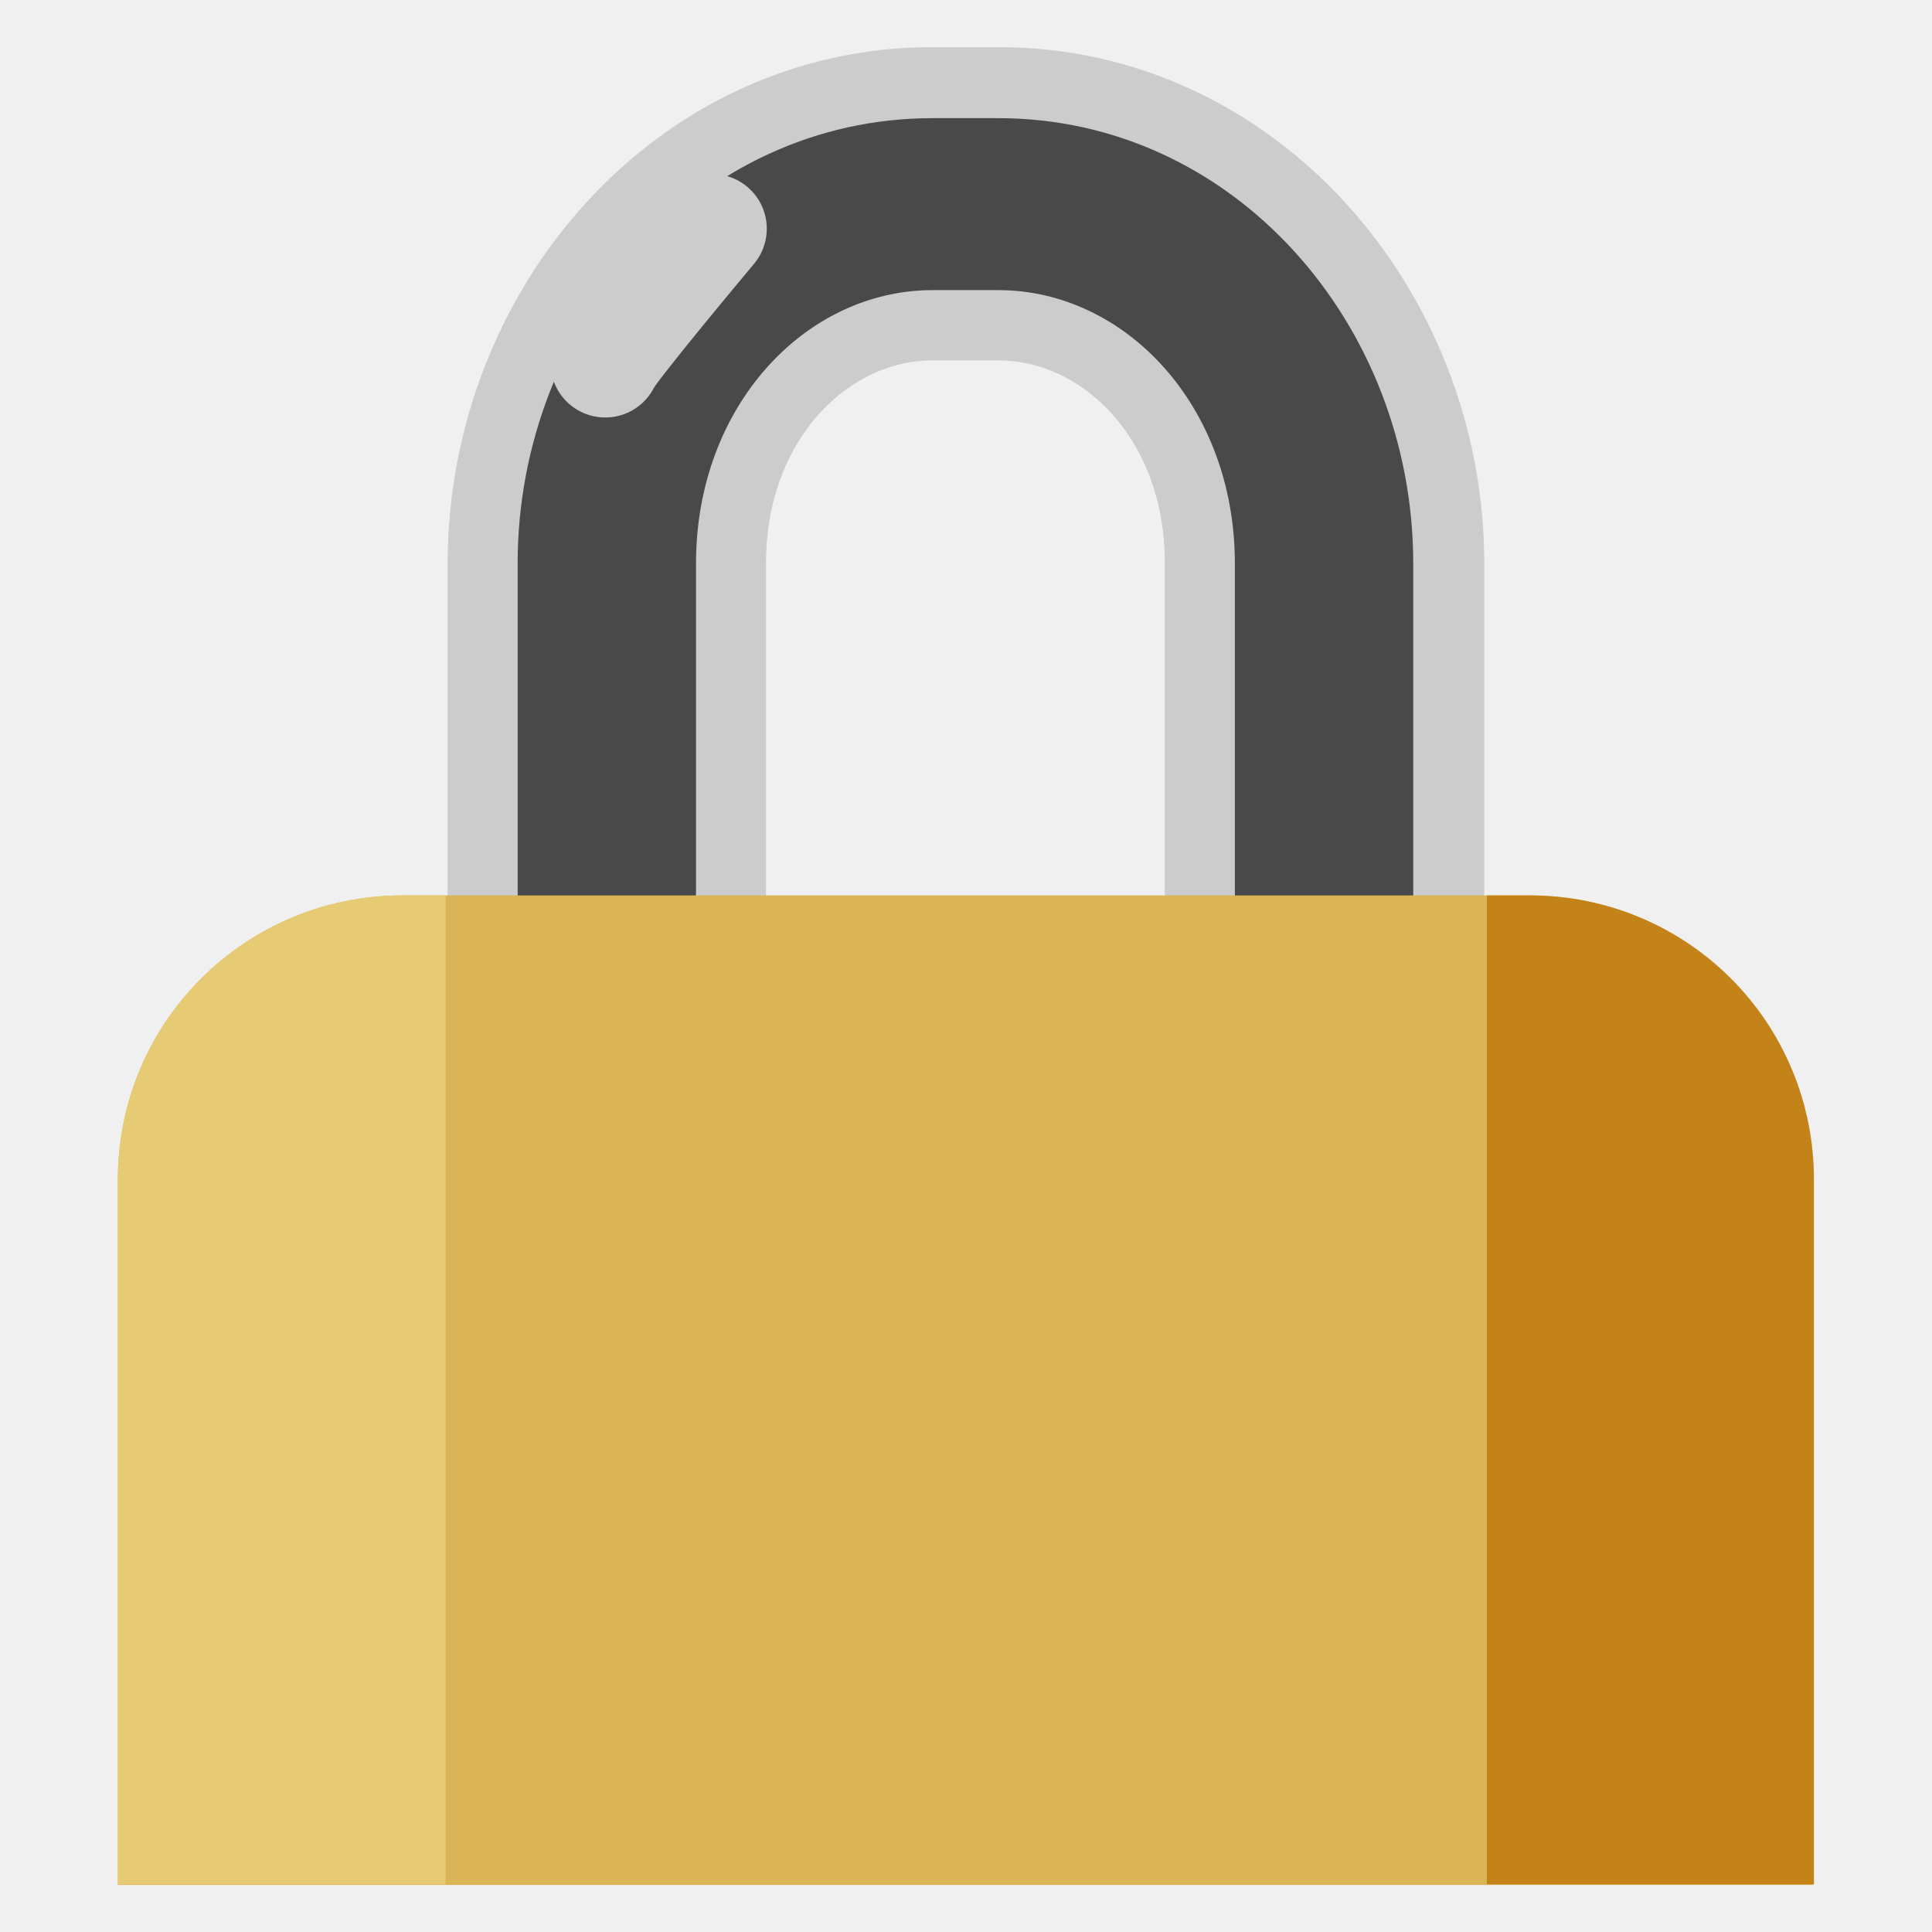
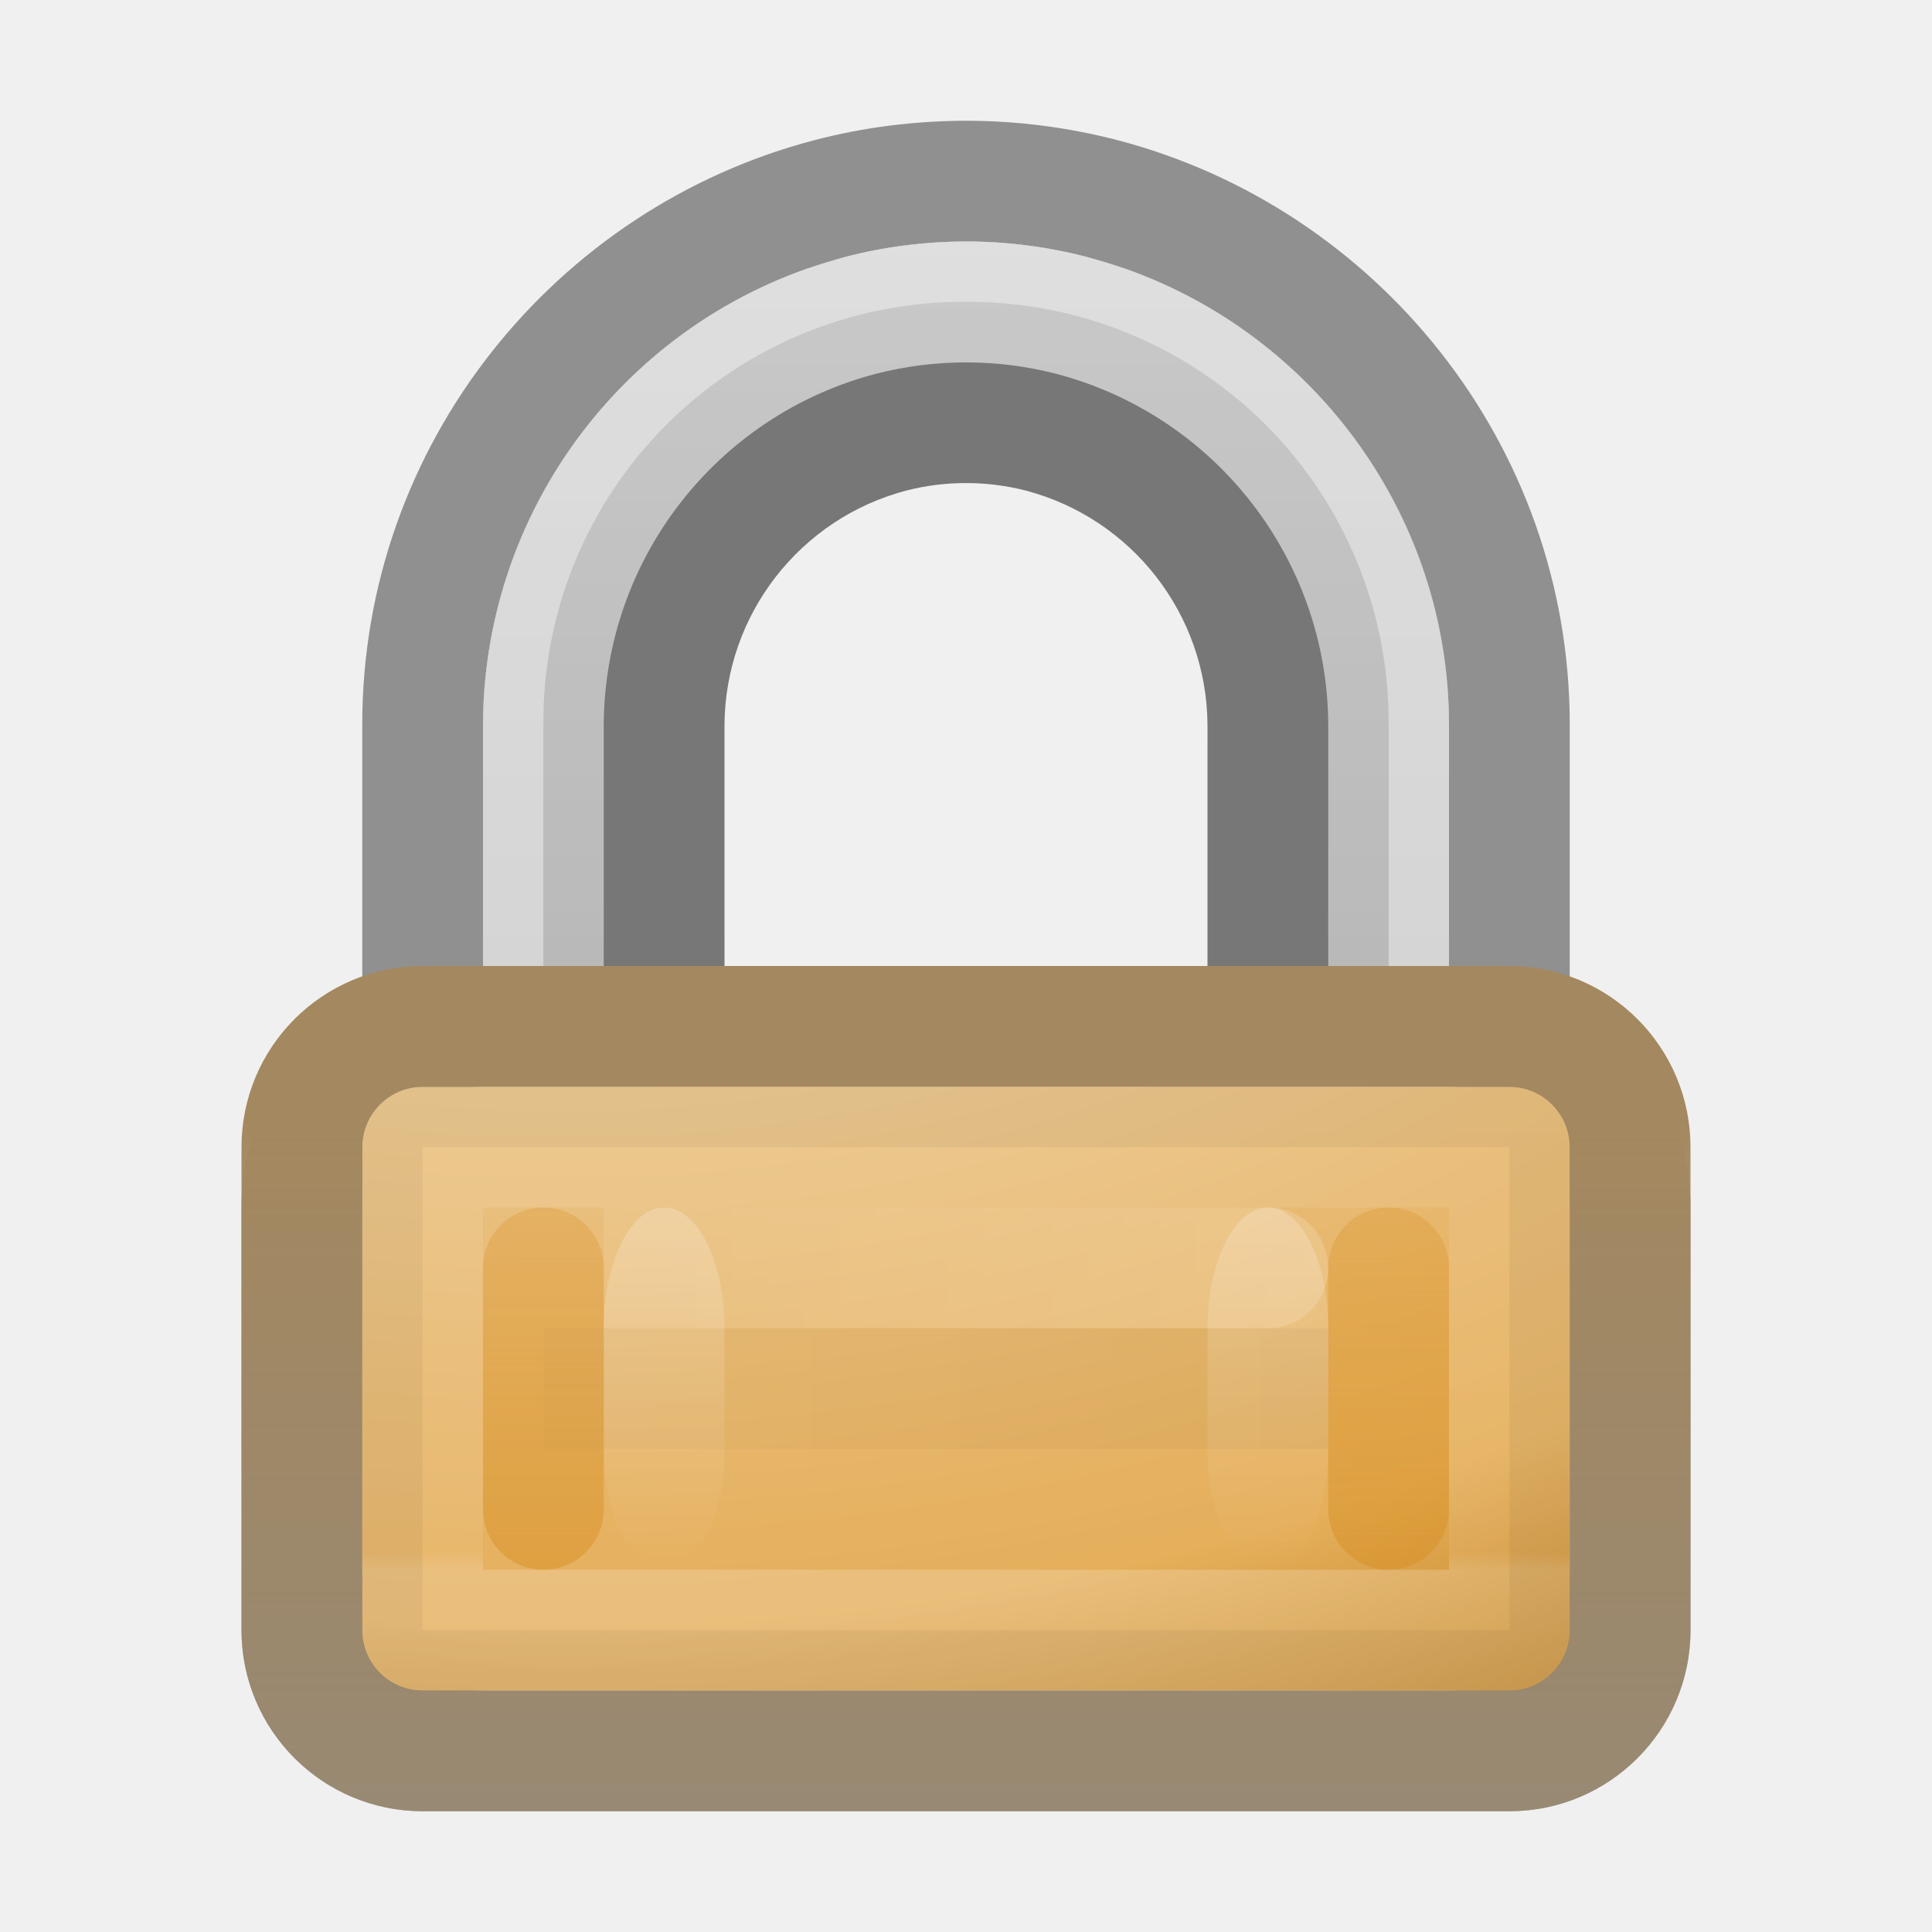
- <svg xmlns="http://www.w3.org/2000/svg" width="4.233mm" height="4.233mm" viewBox="0 0 4.233 4.233" version="1.1" id="svg35991">
-   <defs id="defs35985" />
-   <g id="layer1" transform="translate(278.1966,110.5617)">
-     <g id="g36636" transform="matrix(1.380965,0,0,1.380965,106.2419,42.22364)">
-       <path style="fill:#dbb458;fill-opacity:1;stroke:none;stroke-width:0.219;stroke-linecap:round;stroke-linejoin:round;stroke-miterlimit:4;stroke-dasharray:none;stroke-opacity:1;paint-order:stroke markers fill" d="m -277.353,-110.17 c -0.093,0.116 -0.151,0.265 -0.151,0.427 v 0.528 c -4.4e-4,0.094 -0.077,0.169 -0.17,0.169 h -0.071 c -0.159,0 -0.281,0.122 -0.281,0.282 v 0.164 h 1.539 v -0.455 c -0.016,0.005 -0.031,0.009 -0.048,0.009 h -0.634 c -0.093,-4.4e-4 -0.169,-0.075 -0.169,-0.169 v -0.528 c 0,-0.186 0.091,-0.343 0.223,-0.427 z" id="path97808-4" />
-       <g id="g97518-15-6" transform="matrix(0.8473083,0,0,0.8473083,-350.9938,-164.1787)">
-         <path style="color:#000000;font-style:normal;font-variant:normal;font-weight:normal;font-stretch:normal;font-size:medium;line-height:normal;font-family:sans-serif;font-variant-ligatures:normal;font-variant-position:normal;font-variant-caps:normal;font-variant-numeric:normal;font-variant-alternates:normal;font-variant-east-asian:normal;font-feature-settings:normal;font-variation-settings:normal;text-indent:0;text-align:start;text-decoration:none;text-decoration-line:none;text-decoration-style:solid;text-decoration-color:#000000;letter-spacing:normal;word-spacing:normal;text-transform:none;writing-mode:lr-tb;direction:ltr;text-orientation:mixed;dominant-baseline:auto;baseline-shift:baseline;text-anchor:start;white-space:normal;shape-padding:0;shape-margin:0;inline-size:0;clip-rule:nonzero;display:inline;overflow:visible;visibility:visible;isolation:auto;mix-blend-mode:normal;color-interpolation:sRGB;color-interpolation-filters:linearRGB;solid-color:#000000;solid-opacity:1;vector-effect:none;fill:#494949;fill-opacity:1;fill-rule:nonzero;stroke:#cccccc;stroke-width:0.131;stroke-linecap:round;stroke-linejoin:round;stroke-miterlimit:4;stroke-dasharray:none;stroke-dashoffset:0;stroke-opacity:1;paint-order:fill markers stroke;color-rendering:auto;image-rendering:auto;shape-rendering:auto;text-rendering:auto;enable-background:accumulate;stop-color:#000000" d="m 87.441,63.346 c -0.48,0 -0.842,0.42 -0.842,0.901 v 0.647 c 0,0.481 0.362,0.901 0.842,0.901 h 0.123 c 0.48,0 0.843,-0.42 0.843,-0.901 v -0.647 c 0,-0.481 -0.364,-0.901 -0.843,-0.901 z m 0,0.454 h 0.123 c 0.197,0 0.378,0.18 0.378,0.447 v 0.647 c 0,0.266 -0.181,0.448 -0.378,0.448 h -0.123 c -0.197,0 -0.378,-0.182 -0.378,-0.448 v -0.647 c 0,-0.266 0.181,-0.447 0.378,-0.447 z" id="path97512-4-3" />
-         <g id="path97514-1-3" style="opacity:1">
-           <path style="color:#000000;font-style:normal;font-variant:normal;font-weight:normal;font-stretch:normal;font-size:medium;line-height:normal;font-family:sans-serif;font-variant-ligatures:normal;font-variant-position:normal;font-variant-caps:normal;font-variant-numeric:normal;font-variant-alternates:normal;font-variant-east-asian:normal;font-feature-settings:normal;font-variation-settings:normal;text-indent:0;text-align:start;text-decoration:none;text-decoration-line:none;text-decoration-style:solid;text-decoration-color:#000000;letter-spacing:normal;word-spacing:normal;text-transform:none;writing-mode:lr-tb;direction:ltr;text-orientation:mixed;dominant-baseline:auto;baseline-shift:baseline;text-anchor:start;white-space:normal;shape-padding:0;shape-margin:0;inline-size:0;clip-rule:nonzero;display:inline;overflow:visible;visibility:visible;isolation:auto;mix-blend-mode:normal;color-interpolation:sRGB;color-interpolation-filters:linearRGB;solid-color:#000000;solid-opacity:1;vector-effect:none;fill:#494949;fill-opacity:1;fill-rule:nonzero;stroke:none;stroke-width:0.131;stroke-linecap:round;stroke-linejoin:round;stroke-miterlimit:4;stroke-dasharray:none;stroke-dashoffset:0;stroke-opacity:1;paint-order:fill markers stroke;color-rendering:auto;image-rendering:auto;shape-rendering:auto;text-rendering:auto;enable-background:accumulate;stop-color:#000000;stop-opacity:1" d="m 87.441,63.346 c -0.48,0 -0.842,0.42 -0.842,0.901 v 0.647 c 0,0.481 0.362,0.901 0.842,0.901 h 0.123 c 0.48,0 0.843,-0.42 0.843,-0.901 v -0.647 c 0,-0.481 -0.364,-0.901 -0.843,-0.901 z m 0,0.454 h 0.123 c 0.197,0 0.378,0.18 0.378,0.447 v 0.647 c 0,0.266 -0.181,0.448 -0.378,0.448 h -0.123 c -0.197,0 -0.378,-0.182 -0.378,-0.448 v -0.647 c 0,-0.266 0.181,-0.447 0.378,-0.447 z" id="path97532-5-4" />
-           <path style="color:#000000;font-style:normal;font-variant:normal;font-weight:normal;font-stretch:normal;font-size:medium;line-height:normal;font-family:sans-serif;font-variant-ligatures:normal;font-variant-position:normal;font-variant-caps:normal;font-variant-numeric:normal;font-variant-alternates:normal;font-variant-east-asian:normal;font-feature-settings:normal;font-variation-settings:normal;text-indent:0;text-align:start;text-decoration:none;text-decoration-line:none;text-decoration-style:solid;text-decoration-color:#000000;letter-spacing:normal;word-spacing:normal;text-transform:none;writing-mode:lr-tb;direction:ltr;text-orientation:mixed;dominant-baseline:auto;baseline-shift:baseline;text-anchor:start;white-space:normal;shape-padding:0;shape-margin:0;inline-size:0;clip-rule:nonzero;display:inline;overflow:visible;visibility:visible;isolation:auto;mix-blend-mode:normal;color-interpolation:sRGB;color-interpolation-filters:linearRGB;solid-color:#000000;solid-opacity:1;vector-effect:none;fill:#cccccc;fill-opacity:1;fill-rule:nonzero;stroke:none;stroke-linecap:round;stroke-linejoin:round;stroke-miterlimit:4;stroke-dasharray:none;stroke-dashoffset:0;stroke-opacity:1;paint-order:fill markers stroke;color-rendering:auto;image-rendering:auto;shape-rendering:auto;text-rendering:auto;enable-background:accumulate;stop-color:#000000;stop-opacity:1" d="m 87.441,63.279 c -0.518,0 -0.908,0.453 -0.908,0.967 v 0.646 c 0,0.514 0.39,0.967 0.908,0.967 h 0.123 c 0.518,0 0.91,-0.453 0.91,-0.967 v -0.646 c 0,-0.514 -0.392,-0.967 -0.91,-0.967 z m 0,0.133 h 0.123 c 0.441,0 0.777,0.386 0.777,0.834 v 0.646 c 0,0.448 -0.336,0.836 -0.777,0.836 h -0.123 c -0.441,0 -0.777,-0.388 -0.777,-0.836 v -0.646 c 0,-0.448 0.336,-0.834 0.777,-0.834 z m 0,0.322 c -0.237,0 -0.443,0.216 -0.443,0.512 v 0.646 c 0,0.296 0.206,0.514 0.443,0.514 h 0.123 c 0.237,0 0.443,-0.218 0.443,-0.514 v -0.646 c 0,-0.296 -0.206,-0.512 -0.443,-0.512 z m 0,0.131 h 0.123 c 0.157,0 0.312,0.144 0.312,0.381 v 0.646 c 0,0.237 -0.156,0.383 -0.312,0.383 h -0.123 c -0.157,0 -0.312,-0.146 -0.312,-0.383 v -0.646 c 0,-0.237 0.156,-0.381 0.312,-0.381 z" id="path97534-5-4" />
-         </g>
-         <path style="fill:none;stroke:#cccccc;stroke-width:0.205;stroke-linecap:round;stroke-linejoin:miter;stroke-miterlimit:4;stroke-dasharray:none;stroke-opacity:1" d="m 86.828,63.87 c 0.003,-0.016 0.2,-0.251 0.2,-0.251" id="path97516-4-3" />
-       </g>
-       <path style="fill:#dbb458;fill-opacity:1;stroke:none;stroke-width:0.219;stroke-linecap:round;stroke-linejoin:round;stroke-miterlimit:4;stroke-dasharray:none;stroke-opacity:1;paint-order:stroke markers fill" d="m -277.745,-109.216 c -0.25,0 -0.452,0.201 -0.452,0.452 v 1.118 h 2.69 v -1.118 c 0,-0.25 -0.201,-0.452 -0.451,-0.452 z" id="path97520-9-9" />
-       <path style="fill:#c48319;fill-opacity:1;stroke:none;stroke-width:0.219;stroke-linecap:round;stroke-linejoin:round;stroke-miterlimit:4;stroke-dasharray:none;stroke-opacity:1;paint-order:stroke markers fill" d="m -276.025,-109.216 v 1.569 h 0.519 v -1.118 c 0,-0.25 -0.201,-0.451 -0.451,-0.451 z" id="path97522-8-7" />
-       <path style="fill:#e6ca74;fill-opacity:1;stroke:none;stroke-width:0.219;stroke-linecap:round;stroke-linejoin:round;stroke-miterlimit:4;stroke-dasharray:none;stroke-opacity:1;paint-order:stroke markers fill" d="m -277.745,-109.216 c -0.25,0 -0.452,0.201 -0.452,0.451 v 1.118 h 0.52 v -1.569 z" id="path97524-3-2" />
-     </g>
+ <svg xmlns="http://www.w3.org/2000/svg" width="16" height="16" fill="none" viewBox="0 0 16 16">
+   <path fill="#000" fill-rule="evenodd" d="M8 1c.43 0 .85.056 1.252.16C11.399 1.72 13 3.677 13 6v2.27c.597.345 1 .99 1 1.73v3.5a1.5 1.5 0 0 1-1.5 1.5h-9A1.5 1.5 0 0 1 2 13.5V10c0-.74.403-1.385 1-1.73V6c0-2.323 1.601-4.281 3.748-4.84Q7.351 1.002 8 1m0 1q-.519.002-1 .128l-.317.097A4.02 4.02 0 0 0 4 6v3a1 1 0 0 0-1 1v3a1 1 0 0 0 1 1h8a1 1 0 0 0 1-1v-3a1 1 0 0 0-1-1V6a4.02 4.02 0 0 0-2.683-3.775L9 2.128A4 4 0 0 0 8 2" clip-rule="evenodd" opacity=".4" />
+   <path fill="url(#a)" d="M3.5 14h9a.5.5 0 0 0 .5-.5v-4a.5.5 0 0 0-.5-.5h-9a.5.5 0 0 0-.5.5v4a.5.5 0 0 0 .5.5" />
+   <path stroke="url(#b)" stroke-linejoin="round" d="M12.5 9.5h-9v4h9z" opacity=".5" />
+   <path stroke="url(#c)" d="M12.5 8.5h-9a1 1 0 0 0-1 1v4a1 1 0 0 0 1 1h9a1 1 0 0 0 1-1v-4a1 1 0 0 0-1-1Z" />
+   <path fill="url(#d)" d="M10.5 10a.5.5 0 0 1 0 1zm-5.5.5V10h5.5v1H5z" opacity=".2" />
+   <g opacity=".05">
+     <mask id="e" fill="#fff">
+       <path d="M12.5 9h-9a.5.5 0 0 0-.5.5v4a.5.5 0 0 0 .5.5h9a.5.5 0 0 0 .5-.5v-4a.5.5 0 0 0-.5-.5" />
+     </mask>
+     <path stroke="#000" d="M12.5 9h-9a.5.5 0 0 0-.5.5v4a.5.5 0 0 0 .5.5h9a.5.5 0 0 0 .5-.5v-4a.5.5 0 0 0-.5-.5Z" mask="url(#e)" />
  </g>
+   <path stroke="url(#f)" stroke-linecap="square" d="M5 11.5h5.5" opacity=".05" />
+   <path fill="url(#g)" d="M6 12c0 .553-.224 1-.5 1s-.5-.447-.5-1v-1c0-.552.224-1 .5-1s.5.448.5 1z" opacity=".5" />
+   <path fill="url(#h)" d="M5 10.5a.5.5 0 0 0-1 0v2a.5.5 0 0 0 1 0z" opacity=".5" />
+   <path fill="url(#i)" d="M12 10.5a.5.5 0 0 0-1 0v2a.5.5 0 0 0 1 0z" opacity=".5" />
+   <path fill="url(#j)" d="M11 12c0 .553-.224 1-.5 1s-.5-.447-.5-1v-1c0-.552.224-1 .5-1s.5.448.5 1z" opacity=".5" />
+   <g opacity=".6">
+     <path fill="url(#k)" d="M8 2c.344 0 .68.045 1 .128 1.721.448 3 2.02 3 3.872v2h-2V6a2.02 2.02 0 0 0-1.504-1.937 2 2 0 0 0-.992 0A2.02 2.02 0 0 0 6 6v2H4V6a4.02 4.02 0 0 1 3-3.872Q7.482 2.002 8 2" />
+     <path fill="#272727" d="M8 2c.344 0 .68.045 1 .128 1.721.448 3 2.02 3 3.872v2h-2V6a2.02 2.02 0 0 0-1.504-1.937 2 2 0 0 0-.992 0A2.02 2.02 0 0 0 6 6v2H4V6a4.02 4.02 0 0 1 3-3.872Q7.482 2.002 8 2" />
+   </g>
+   <path fill="url(#l)" d="M8 2c.344 0 .68.045 1 .128 1.721.448 3 2.02 3 3.872v2h-1V6a3.02 3.02 0 0 0-2.252-2.904 3 3 0 0 0-1.496 0A3.02 3.02 0 0 0 5 6v2H4V6a4.02 4.02 0 0 1 3-3.872Q7.482 2.002 8 2" opacity=".6" />
+   <path fill="#fff" d="M8 2c.344 0 .68.045 1 .128 1.721.448 3 2.02 3 3.872v2h-.5V6A3.476 3.476 0 0 0 8 2.5 3.476 3.476 0 0 0 4.5 6v2H4V6a4.02 4.02 0 0 1 3-3.872Q7.482 2.002 8 2" opacity=".4" />
+   <defs>
+     <linearGradient id="b" x1="9.321" x2="9.321" y1="1.818" y2="13.007" gradientUnits="userSpaceOnUse">
+       <stop stop-color="#fff" />
+       <stop offset=".033" stop-color="#fff" stop-opacity=".235" />
+       <stop offset=".986" stop-color="#fff" stop-opacity=".157" />
+       <stop offset="1" stop-color="#fff" stop-opacity=".392" />
+     </linearGradient>
+     <linearGradient id="c" x1="8.494" x2="8.494" y1="9.25" y2="15.25" gradientUnits="userSpaceOnUse">
+       <stop stop-color="#a4885f" />
+       <stop offset="1" stop-color="#a08358" stop-opacity=".5" />
+     </linearGradient>
+     <linearGradient id="d" x1="13.592" x2="-1.46" y1="15857" y2="15857" gradientUnits="userSpaceOnUse">
+       <stop stop-color="#fff" />
+       <stop offset="1" stop-color="#fff" stop-opacity="0" />
+     </linearGradient>
+     <linearGradient id="f" x1="13.592" x2="-1.46" y1="11.5" y2="11.5" gradientUnits="userSpaceOnUse">
+       <stop />
+       <stop offset="1" stop-opacity="0" />
+     </linearGradient>
+     <linearGradient id="g" x1="5.833" x2="5.833" y1="6" y2="13" gradientUnits="userSpaceOnUse">
+       <stop stop-color="#fff" />
+       <stop offset="1" stop-color="#fff" stop-opacity="0" />
+     </linearGradient>
+     <linearGradient id="h" x1="4.833" x2="4.833" y1="13" y2="6" gradientUnits="userSpaceOnUse">
+       <stop stop-color="#d88f22" />
+       <stop offset="1" stop-color="#d88f22" stop-opacity="0" />
+     </linearGradient>
+     <linearGradient id="i" x1="11.833" x2="11.833" y1="13" y2="6" gradientUnits="userSpaceOnUse">
+       <stop stop-color="#d88f22" />
+       <stop offset="1" stop-color="#d88f22" stop-opacity="0" />
+     </linearGradient>
+     <linearGradient id="j" x1="10.833" x2="10.833" y1="6" y2="13" gradientUnits="userSpaceOnUse">
+       <stop stop-color="#fff" />
+       <stop offset="1" stop-color="#fff" stop-opacity="0" />
+     </linearGradient>
+     <linearGradient id="k" x1="8" x2="8" y1="3" y2="9" gradientUnits="userSpaceOnUse">
+       <stop stop-color="#fff" />
+       <stop offset="1" stop-color="#e0e0e0" />
+     </linearGradient>
+     <linearGradient id="l" x1="8" x2="8" y1="2" y2="9" gradientUnits="userSpaceOnUse">
+       <stop stop-color="#fff" />
+       <stop offset="1" stop-color="#e0e0e0" />
+     </linearGradient>
+     <radialGradient id="a" cx="0" cy="0" r="1" gradientTransform="matrix(0 14 -20 0 4.667 2.75)" gradientUnits="userSpaceOnUse">
+       <stop stop-color="#f2e0c4" />
+       <stop offset=".765" stop-color="#e5af5b" />
+       <stop offset="1" stop-color="#af6900" />
+     </radialGradient>
+   </defs>
</svg>
